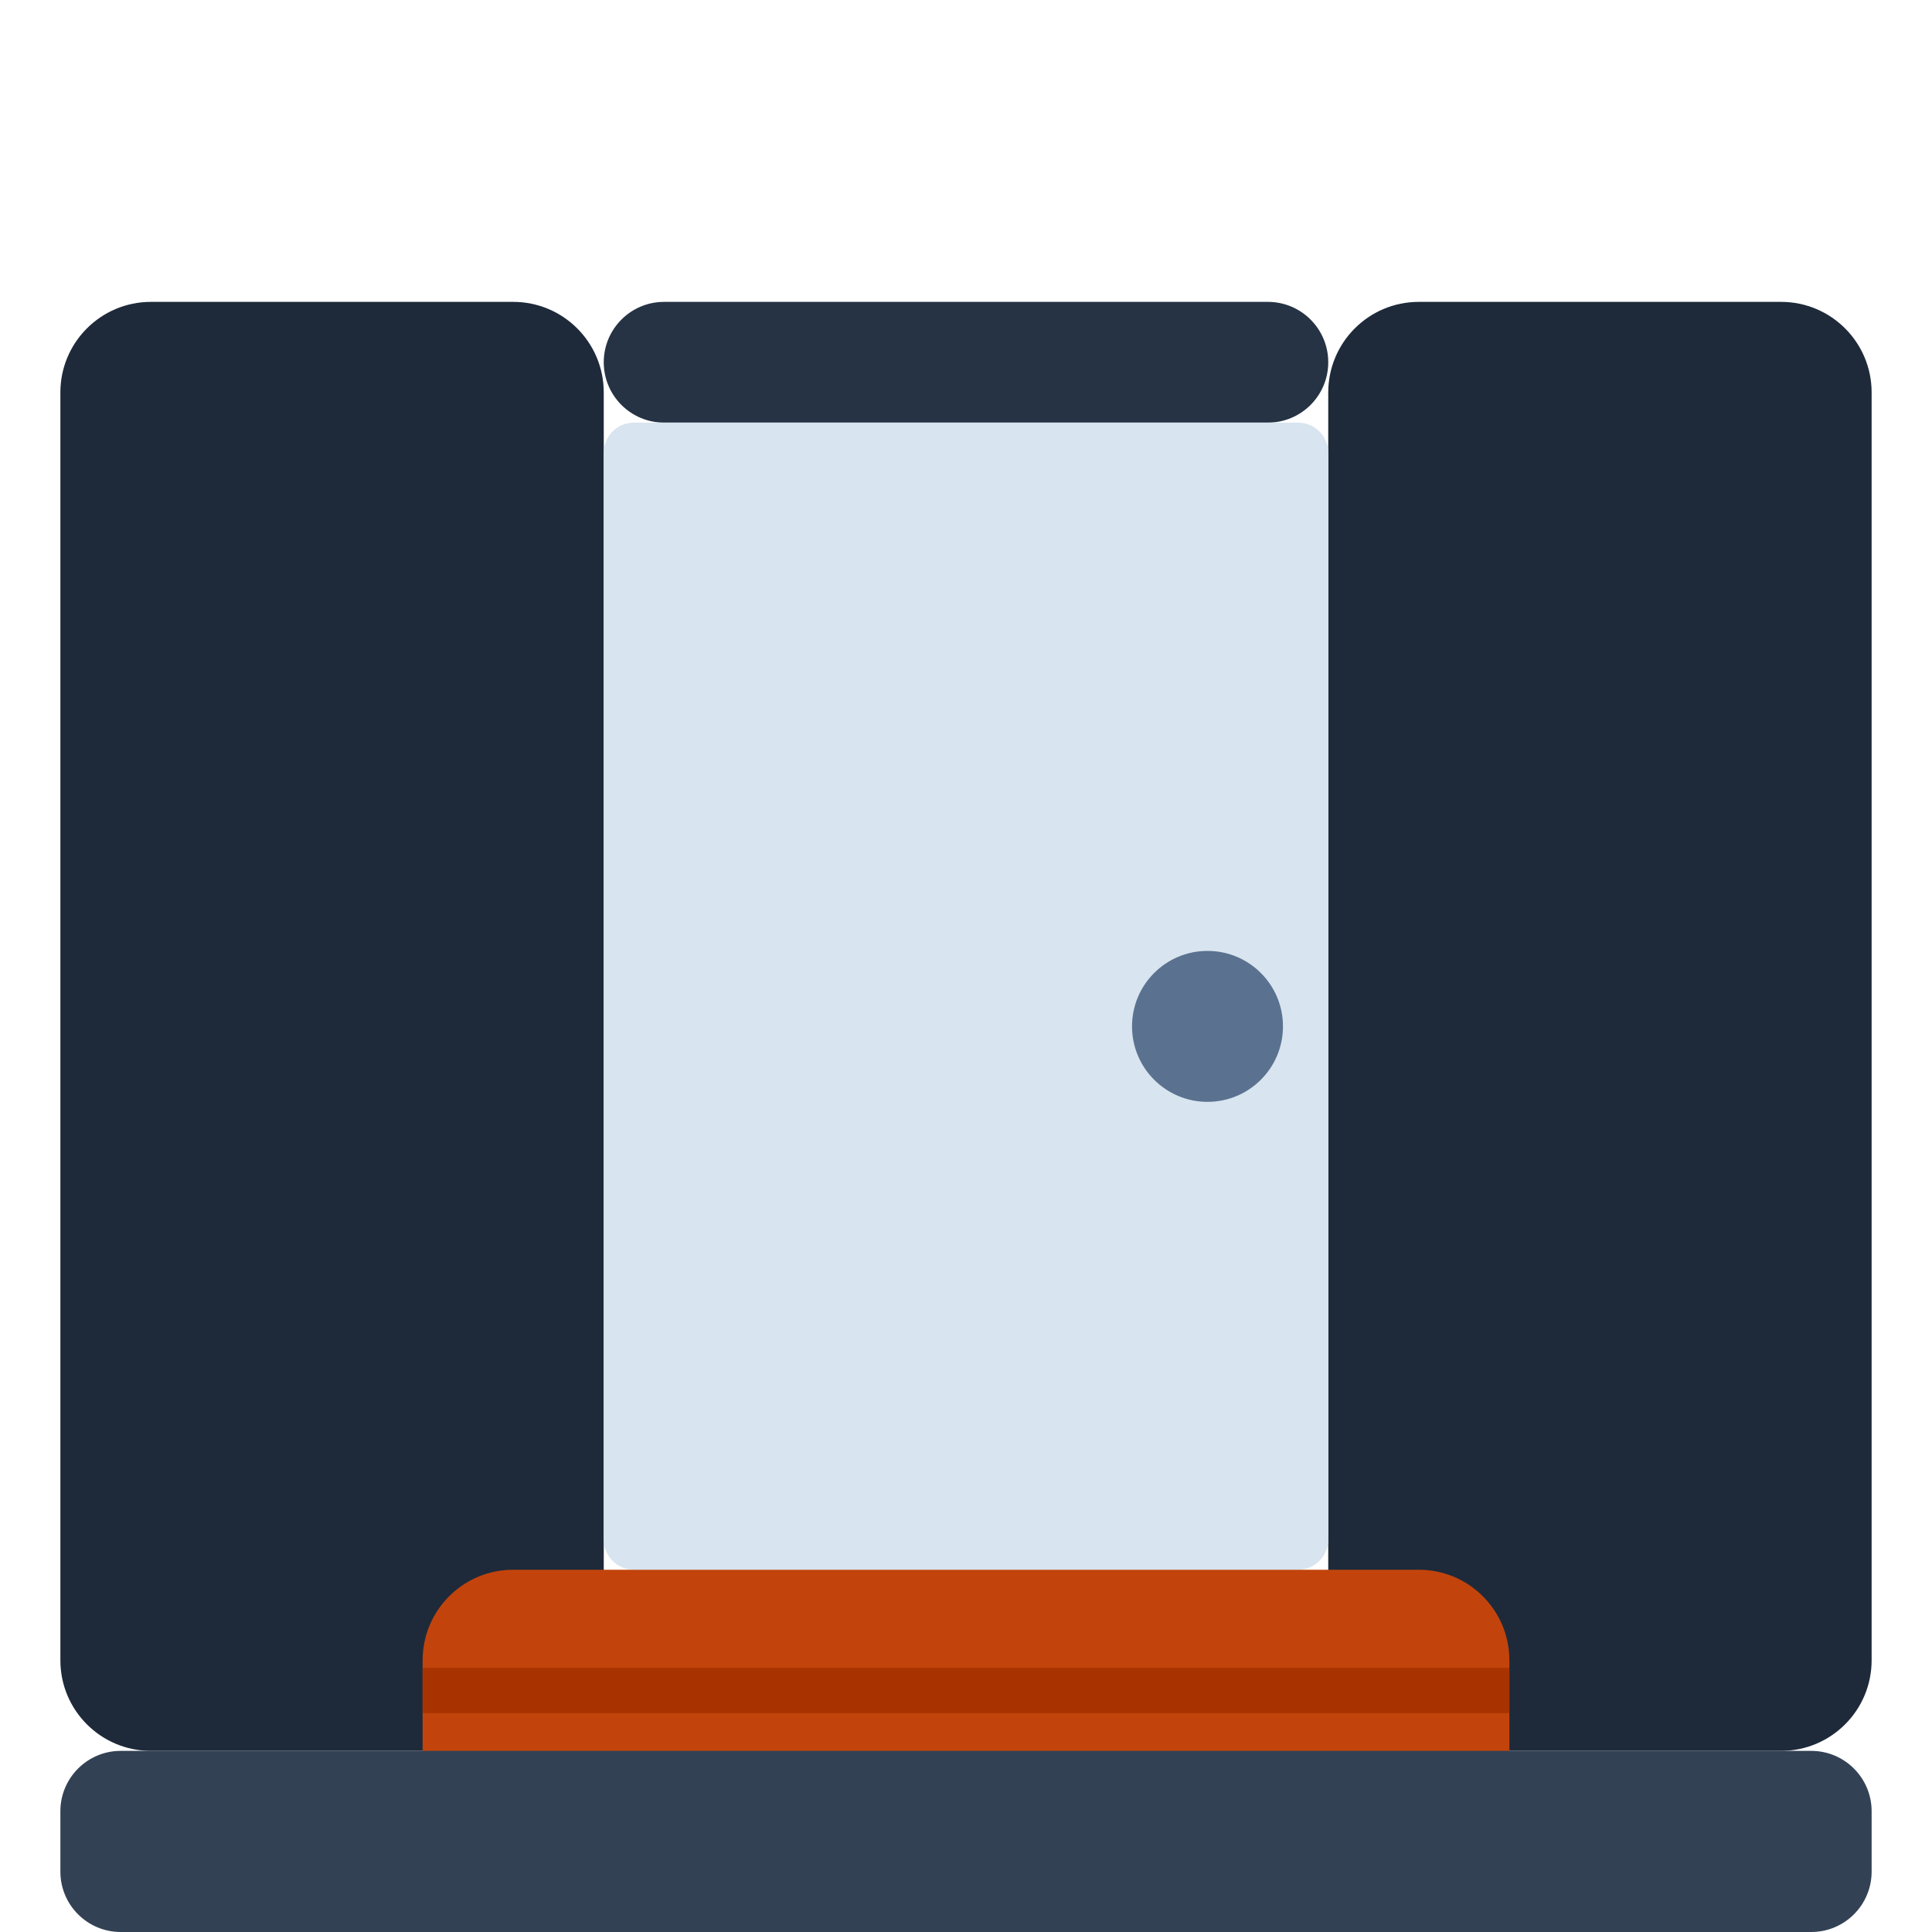
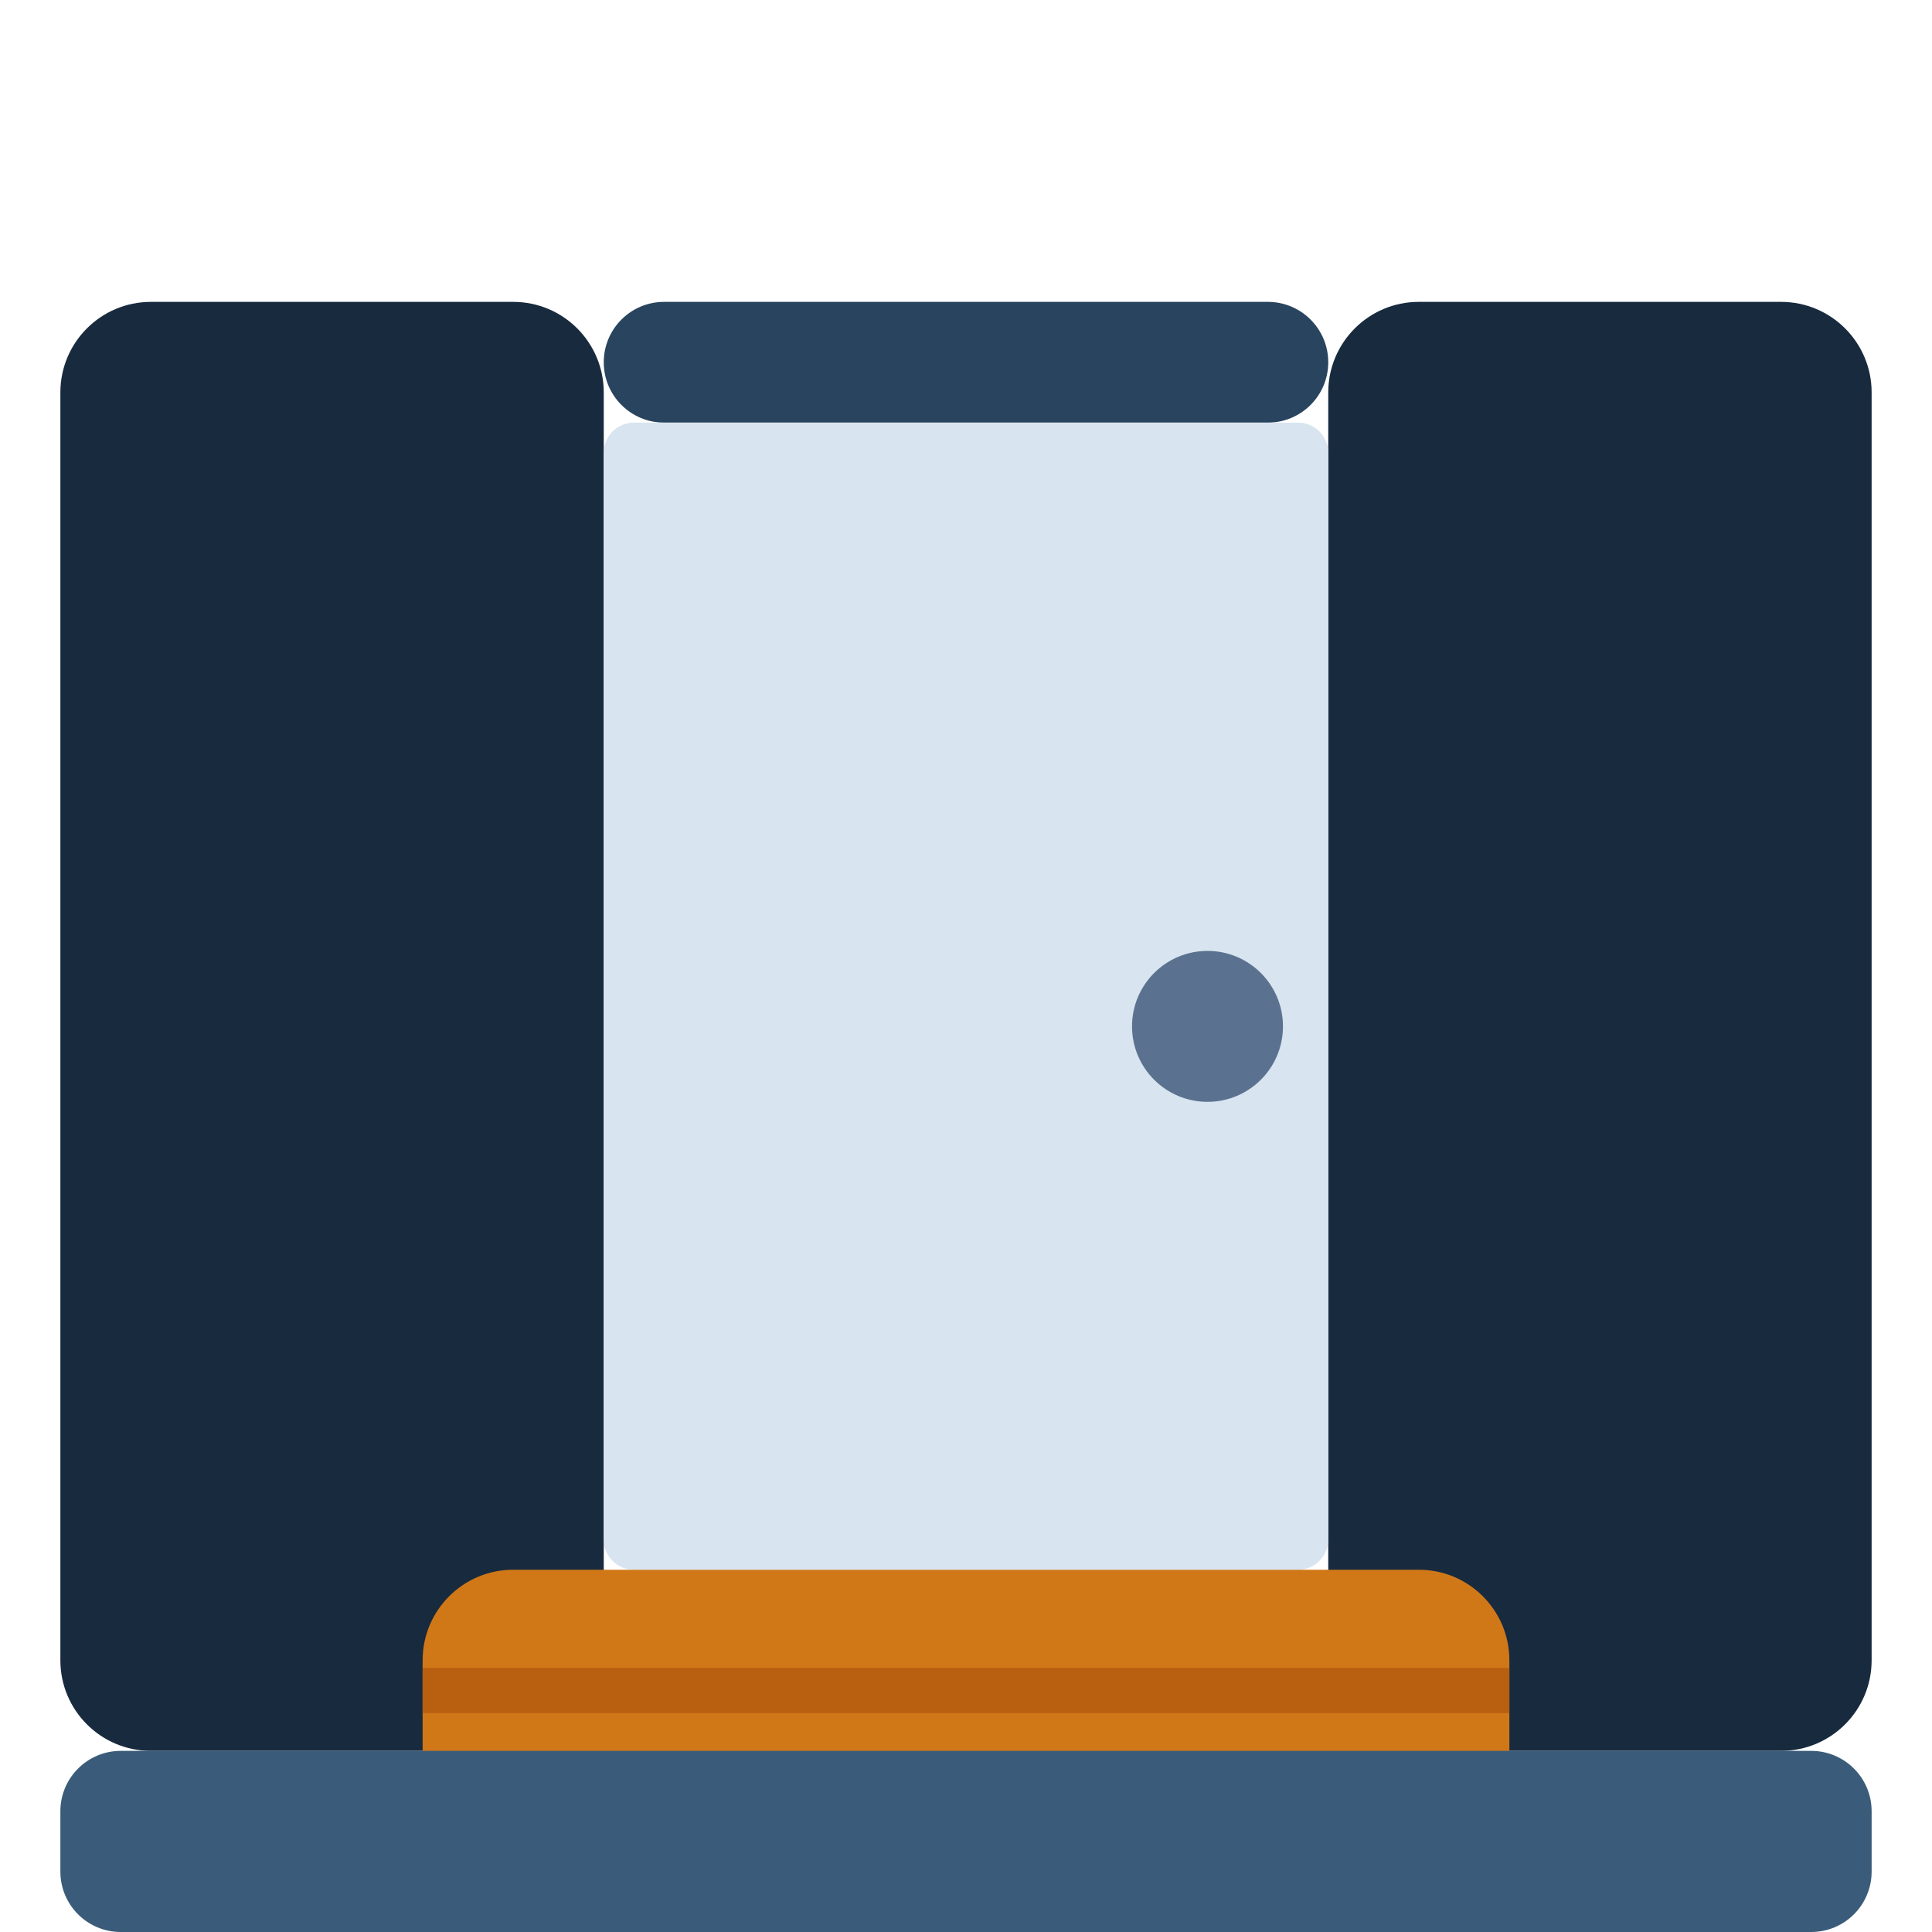
<svg xmlns="http://www.w3.org/2000/svg" viewBox="0 0 64 64">
-   <rect x="2" y="10" width="18" height="48" rx="3" fill="#1E2A3A" />
-   <rect x="44" y="10" width="18" height="48" rx="3" fill="#1E2A3A" />
-   <rect x="20" y="10" width="24" height="4" rx="2" fill="#253344" />
+   <rect x="2" y="10" width="18" height="48" rx="3" fill="#182A3E" />
+   <rect x="44" y="10" width="18" height="48" rx="3" fill="#182A3E" />
+   <rect x="20" y="10" width="24" height="4" rx="2" fill="#28445E" />
  <rect x="20" y="14" width="24" height="38" rx="1" fill="#D8E4EF" />
  <circle cx="40" cy="34" r="2.5" fill="#5A7290" />
-   <rect x="14" y="52" width="36" height="10" rx="3" fill="#C2440C" />
-   <line x1="14" y1="56" x2="50" y2="56" stroke="#A83300" stroke-width="1.5" />
-   <rect x="2" y="58" width="60" height="6" rx="2" fill="#334155" />
+   <rect x="14" y="52" width="36" height="10" rx="3" fill="#D07818" />
+   <line x1="14" y1="56" x2="50" y2="56" stroke="#B86010" stroke-width="1.5" />
+   <rect x="2" y="58" width="60" height="6" rx="2" fill="#3A5C7A" />
</svg>
